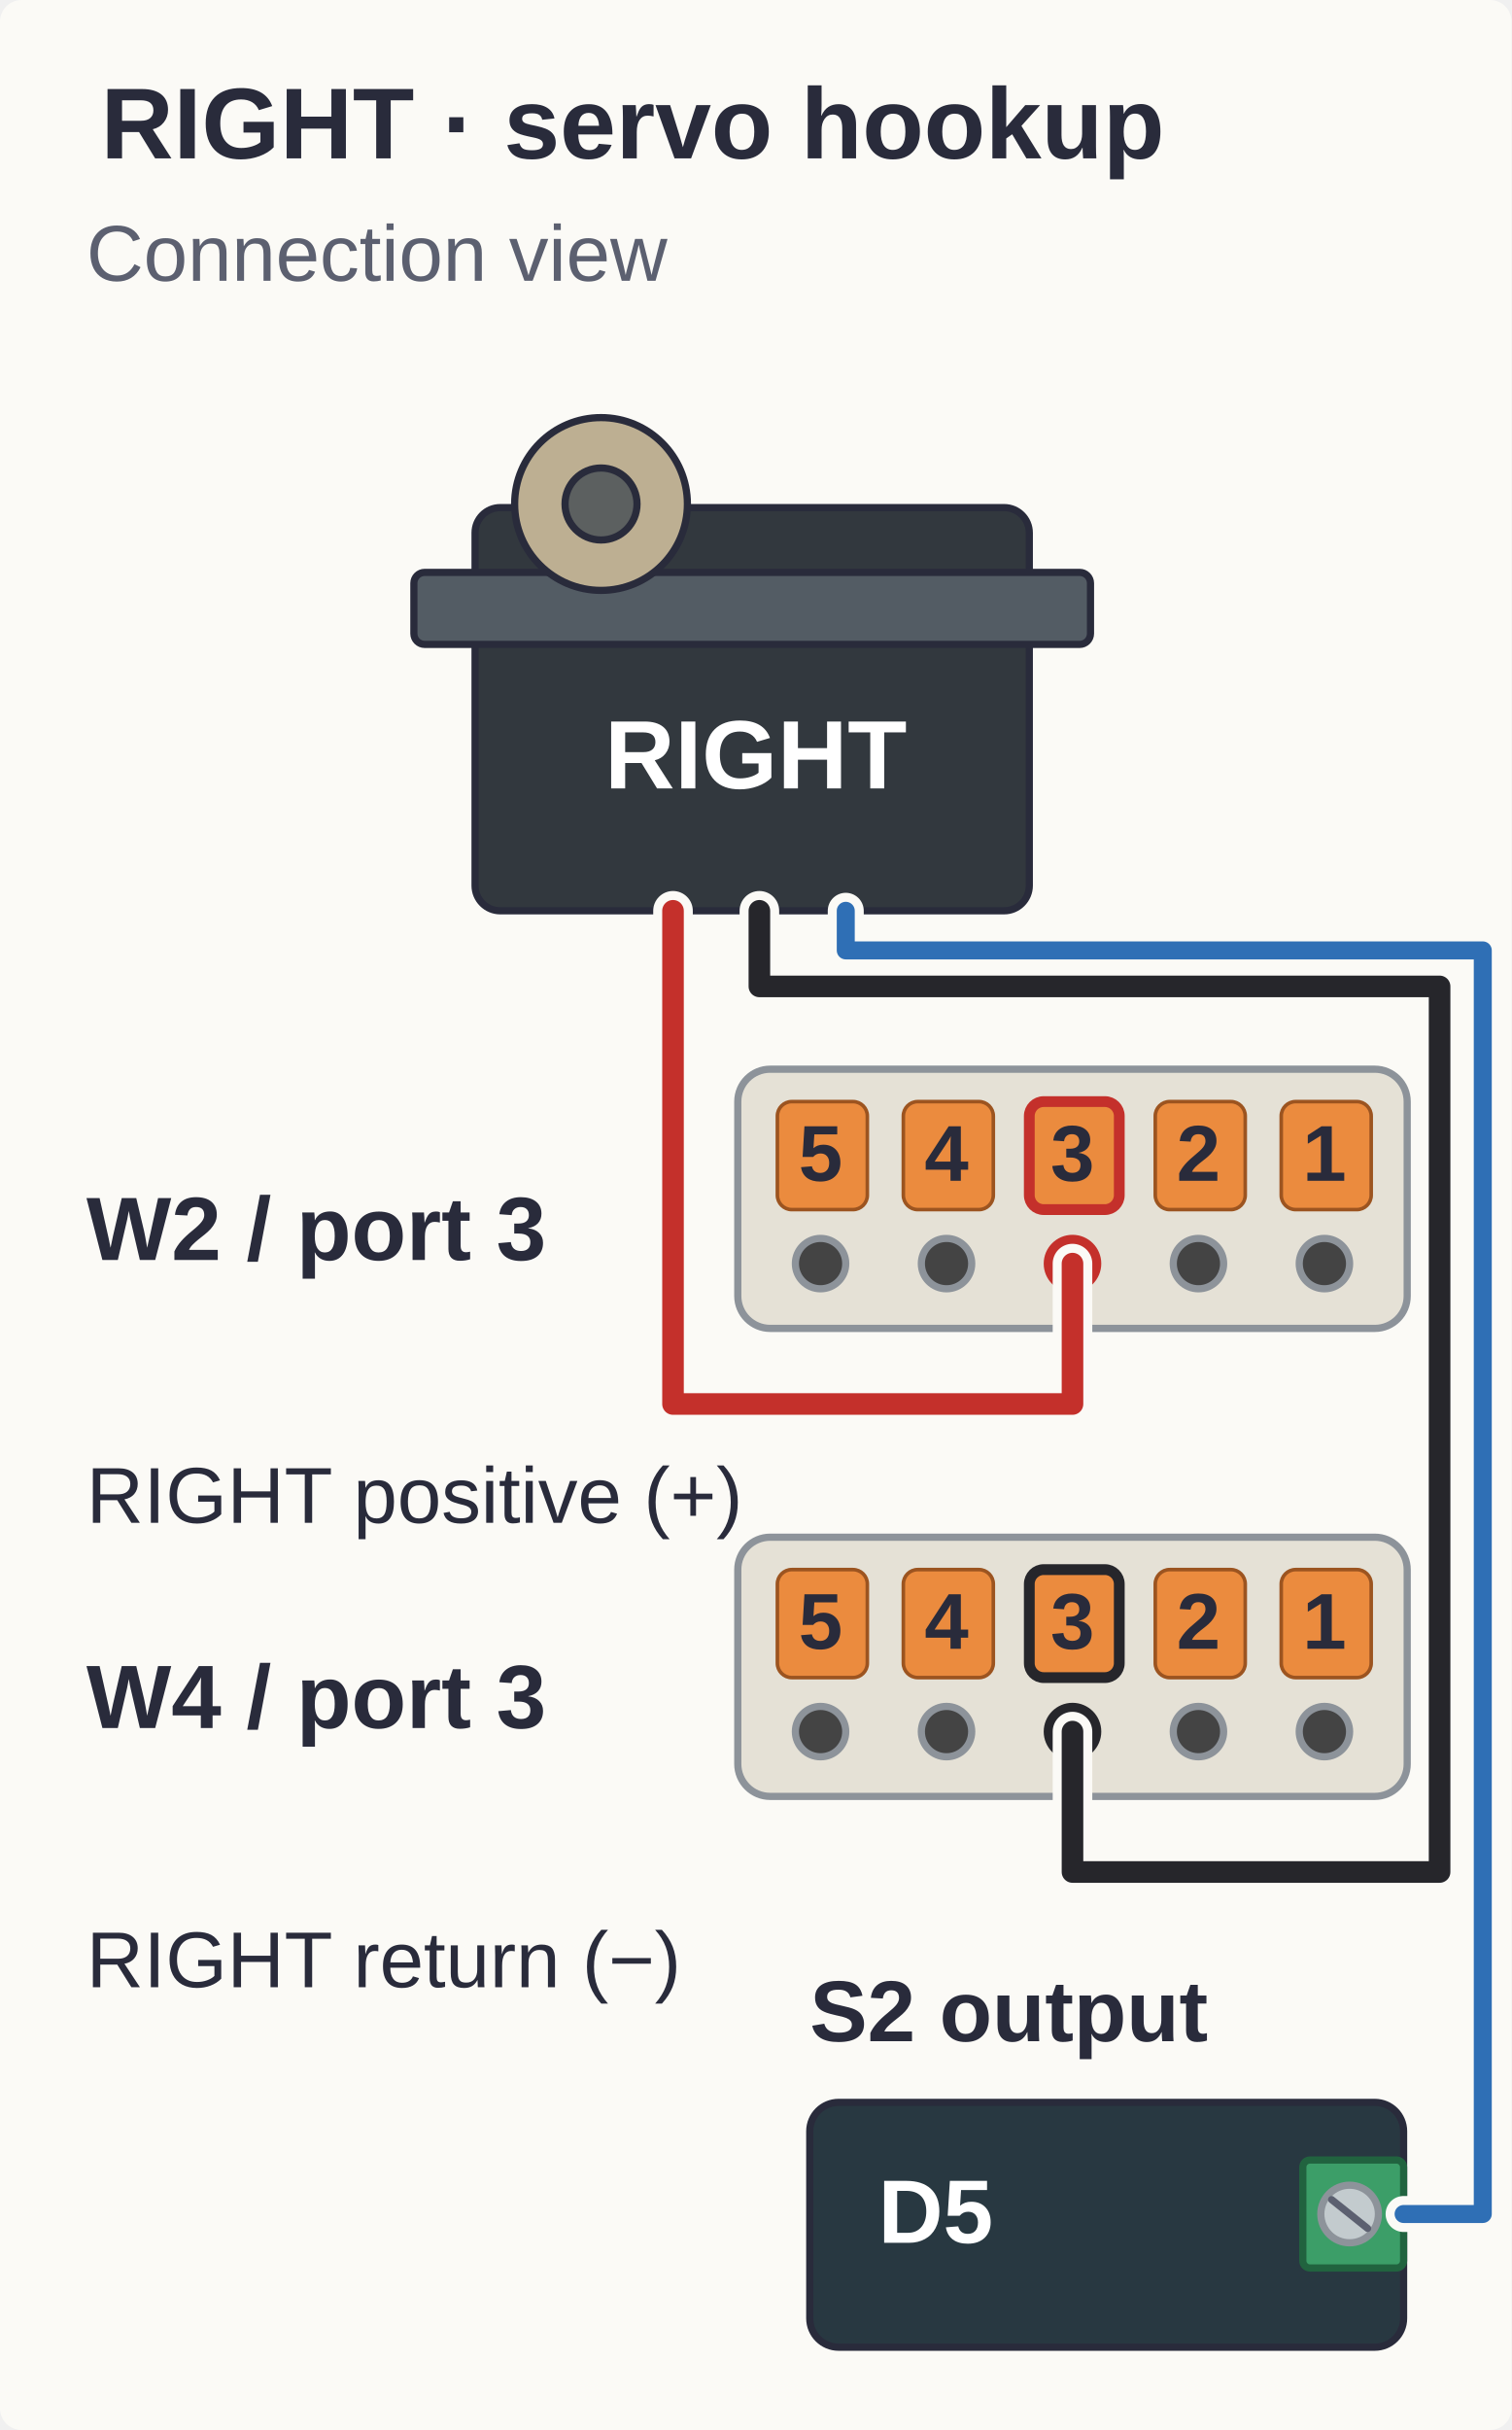
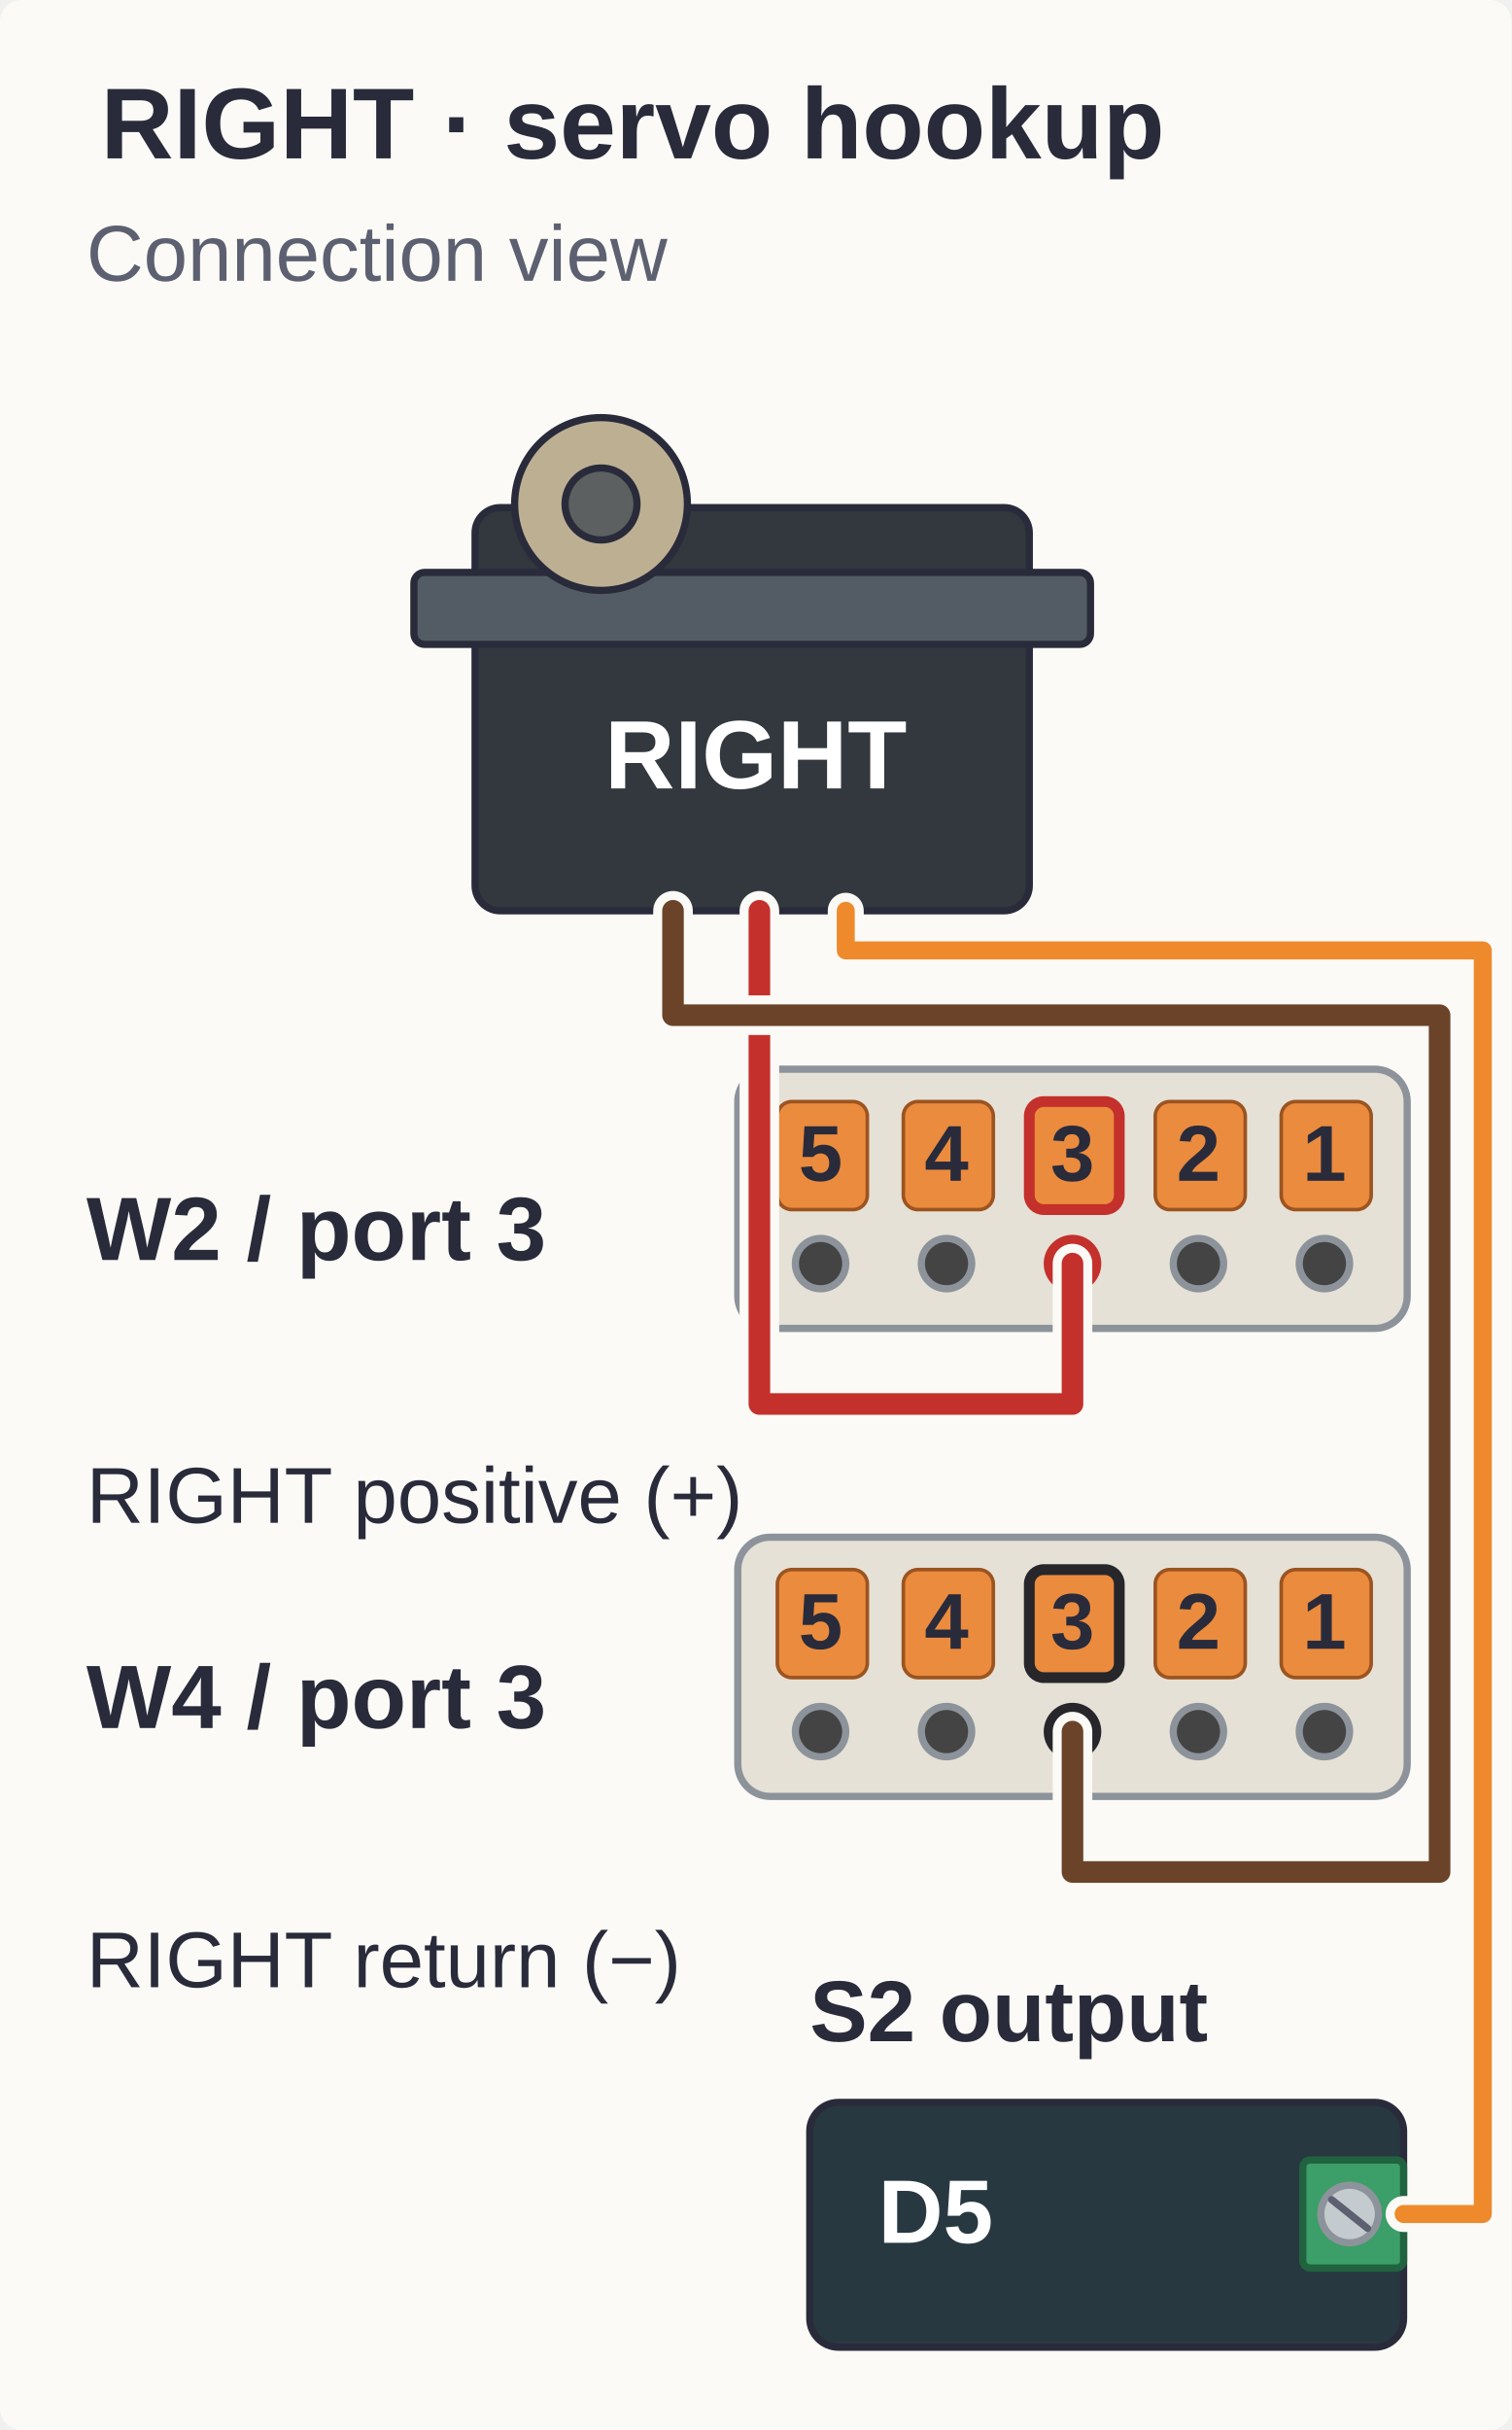
<svg xmlns="http://www.w3.org/2000/svg" viewBox="0 0 420 675" width="420" height="675" role="img">
  <defs>
    <marker id="arrow" viewBox="0 0 10 10" refX="8" refY="5" markerWidth="7" markerHeight="7" orient="auto-start-reverse">
      <path d="M0 0 L10 5 L0 10z" fill="#2f6fb5" />
    </marker>
  </defs>
  <rect x="0" y="0" width="420" height="675" rx="6" fill="#fbfaf6" stroke="none" stroke-width="2" />
  <text x="28" y="44" font-family="Arial,Helvetica,sans-serif" font-size="28" fill="#292b3b" font-weight="700" text-anchor="start">RIGHT · servo hookup</text>
  <text x="24" y="78" font-family="Arial,Helvetica,sans-serif" font-size="22" fill="#5c6070" font-weight="400" text-anchor="start">Connection view</text>
  <rect x="132" y="141" width="154" height="112" rx="7" fill="#32383e" stroke="#292b3b" stroke-width="2" />
  <rect x="115" y="159" width="188" height="20" rx="3" fill="#535c64" stroke="#292b3b" stroke-width="2" />
  <circle cx="167" cy="140" r="24" fill="#bdaf92" stroke="#292b3b" stroke-width="2" />
  <circle cx="167" cy="140" r="10" fill="#5c6060" stroke="#292b3b" stroke-width="2" />
  <text x="210" y="219" font-family="Arial,Helvetica,sans-serif" font-size="27" fill="#fff" font-weight="700" text-anchor="middle">RIGHT</text>
  <text x="24" y="350" font-family="Arial,Helvetica,sans-serif" font-size="25" fill="#292b3b" font-weight="700" text-anchor="start">W2 / port 3</text>
  <rect x="205" y="297" width="186" height="72" rx="9" fill="#e5e1d6" stroke="#8d939a" stroke-width="2" />
  <rect x="216" y="306" width="25" height="30" rx="4" fill="#eb8b3e" stroke="#9c5420" stroke-width="1" />
  <text x="228" y="328" font-family="Arial,Helvetica,sans-serif" font-size="22" fill="#292b3b" font-weight="700" text-anchor="middle">5</text>
  <circle cx="228" cy="351" r="7" fill="#444" stroke="#8d939a" stroke-width="2" />
  <rect x="251" y="306" width="25" height="30" rx="4" fill="#eb8b3e" stroke="#9c5420" stroke-width="1" />
  <text x="263" y="328" font-family="Arial,Helvetica,sans-serif" font-size="22" fill="#292b3b" font-weight="700" text-anchor="middle">4</text>
  <circle cx="263" cy="351" r="7" fill="#444" stroke="#8d939a" stroke-width="2" />
  <rect x="286" y="306" width="25" height="30" rx="4" fill="#eb8b3e" stroke="#c4302b" stroke-width="3" />
  <text x="298" y="328" font-family="Arial,Helvetica,sans-serif" font-size="22" fill="#292b3b" font-weight="700" text-anchor="middle">3</text>
  <circle cx="298" cy="351" r="7" fill="#c4302b" stroke="#c4302b" stroke-width="2" />
  <rect x="321" y="306" width="25" height="30" rx="4" fill="#eb8b3e" stroke="#9c5420" stroke-width="1" />
  <text x="333" y="328" font-family="Arial,Helvetica,sans-serif" font-size="22" fill="#292b3b" font-weight="700" text-anchor="middle">2</text>
  <circle cx="333" cy="351" r="7" fill="#444" stroke="#8d939a" stroke-width="2" />
  <rect x="356" y="306" width="25" height="30" rx="4" fill="#eb8b3e" stroke="#9c5420" stroke-width="1" />
  <text x="368" y="328" font-family="Arial,Helvetica,sans-serif" font-size="22" fill="#292b3b" font-weight="700" text-anchor="middle">1</text>
  <circle cx="368" cy="351" r="7" fill="#444" stroke="#8d939a" stroke-width="2" />
  <text x="24" y="480" font-family="Arial,Helvetica,sans-serif" font-size="25" fill="#292b3b" font-weight="700" text-anchor="start">W4 / port 3</text>
  <rect x="205" y="427" width="186" height="72" rx="9" fill="#e5e1d6" stroke="#8d939a" stroke-width="2" />
  <rect x="216" y="436" width="25" height="30" rx="4" fill="#eb8b3e" stroke="#9c5420" stroke-width="1" />
  <text x="228" y="458" font-family="Arial,Helvetica,sans-serif" font-size="22" fill="#292b3b" font-weight="700" text-anchor="middle">5</text>
  <circle cx="228" cy="481" r="7" fill="#444" stroke="#8d939a" stroke-width="2" />
  <rect x="251" y="436" width="25" height="30" rx="4" fill="#eb8b3e" stroke="#9c5420" stroke-width="1" />
  <text x="263" y="458" font-family="Arial,Helvetica,sans-serif" font-size="22" fill="#292b3b" font-weight="700" text-anchor="middle">4</text>
  <circle cx="263" cy="481" r="7" fill="#444" stroke="#8d939a" stroke-width="2" />
  <rect x="286" y="436" width="25" height="30" rx="4" fill="#eb8b3e" stroke="#26262b" stroke-width="3" />
  <text x="298" y="458" font-family="Arial,Helvetica,sans-serif" font-size="22" fill="#292b3b" font-weight="700" text-anchor="middle">3</text>
  <circle cx="298" cy="481" r="7" fill="#26262b" stroke="#26262b" stroke-width="2" />
  <rect x="321" y="436" width="25" height="30" rx="4" fill="#eb8b3e" stroke="#9c5420" stroke-width="1" />
  <text x="333" y="458" font-family="Arial,Helvetica,sans-serif" font-size="22" fill="#292b3b" font-weight="700" text-anchor="middle">2</text>
  <circle cx="333" cy="481" r="7" fill="#444" stroke="#8d939a" stroke-width="2" />
  <rect x="356" y="436" width="25" height="30" rx="4" fill="#eb8b3e" stroke="#9c5420" stroke-width="1" />
  <text x="368" y="458" font-family="Arial,Helvetica,sans-serif" font-size="22" fill="#292b3b" font-weight="700" text-anchor="middle">1</text>
  <circle cx="368" cy="481" r="7" fill="#444" stroke="#8d939a" stroke-width="2" />
  <text x="225" y="567" font-family="Arial,Helvetica,sans-serif" font-size="24" fill="#292b3b" font-weight="700" text-anchor="start">S2 output</text>
  <rect x="225" y="584" width="165" height="68" rx="8" fill="#283841" stroke="#292b3b" stroke-width="2" />
  <rect x="362" y="600" width="28" height="30" rx="2" fill="#3c9e68" stroke="#21633f" stroke-width="2" />
  <circle cx="375" cy="615" r="8" fill="#c3cbce" stroke="#8d939a" stroke-width="2" />
  <path d="M370 611 L380 619" fill="none" stroke="#5c6070" stroke-width="2" stroke-linejoin="round" stroke-linecap="round" />
  <text x="244" y="623" font-family="Arial,Helvetica,sans-serif" font-size="25" fill="#fff" font-weight="700" text-anchor="start">D5</text>
-   <path d="M187 253 L187 390 L298 390 L298 351" fill="none" stroke="#fbfaf6" stroke-width="11" stroke-linejoin="round" stroke-linecap="round" />
-   <path d="M187 253 L187 390 L298 390 L298 351" fill="none" stroke="#c4302b" stroke-width="6" stroke-linejoin="round" stroke-linecap="round" />
-   <path d="M211 253 L211 274 L400 274 L400 520 L298 520 L298 481" fill="none" stroke="#fbfaf6" stroke-width="11" stroke-linejoin="round" stroke-linecap="round" />
-   <path d="M211 253 L211 274 L400 274 L400 520 L298 520 L298 481" fill="none" stroke="#26262b" stroke-width="6" stroke-linejoin="round" stroke-linecap="round" />
+   <path d="M211 253 L211 390 L298 390 L298 351" fill="none" stroke="#fbfaf6" stroke-width="11" stroke-linejoin="round" stroke-linecap="round" />
+   <path d="M211 253 L211 390 L298 390 L298 351" fill="none" stroke="#c4302b" stroke-width="6" stroke-linejoin="round" stroke-linecap="round" />
+   <path d="M187 253 L187 282 L400 282 L400 520 L298 520 L298 481" fill="none" stroke="#fbfaf6" stroke-width="11" stroke-linejoin="round" stroke-linecap="round" />
+   <path d="M187 253 L187 282 L400 282 L400 520 L298 520 L298 481" fill="none" stroke="#6b4329" stroke-width="6" stroke-linejoin="round" stroke-linecap="round" />
  <path d="M235 253 L235 264 L412 264 L412 615 L390 615" fill="none" stroke="#fbfaf6" stroke-width="10" stroke-linejoin="round" stroke-linecap="round" />
-   <path d="M235 253 L235 264 L412 264 L412 615 L390 615" fill="none" stroke="#2f6fb5" stroke-width="5" stroke-linejoin="round" stroke-linecap="round" />
+   <path d="M235 253 L235 264 L412 264 L412 615 L390 615" fill="none" stroke="#ee8a2c" stroke-width="5" stroke-linejoin="round" stroke-linecap="round" />
  <text x="24" y="423" font-family="Arial,Helvetica,sans-serif" font-size="22" fill="#292b3b" font-weight="400" text-anchor="start">RIGHT positive (+)</text>
  <text x="24" y="552" font-family="Arial,Helvetica,sans-serif" font-size="22" fill="#292b3b" font-weight="400" text-anchor="start">RIGHT return (−)</text>
</svg>
